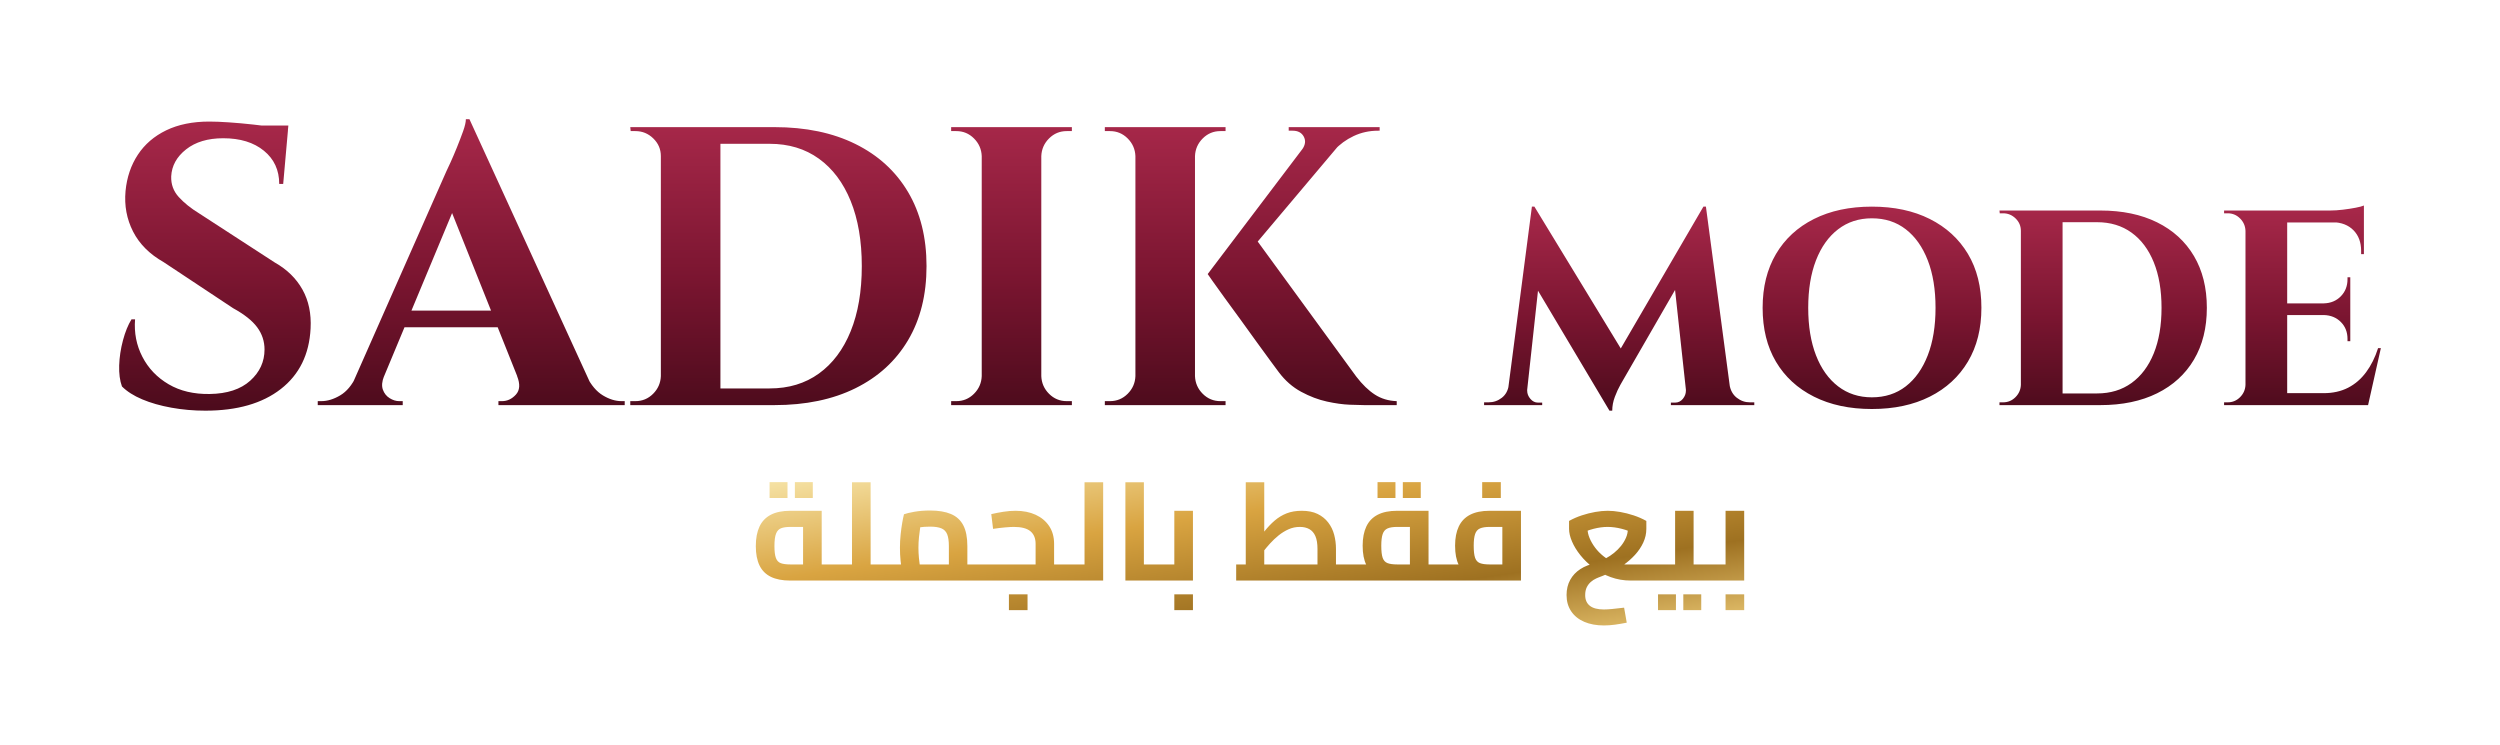
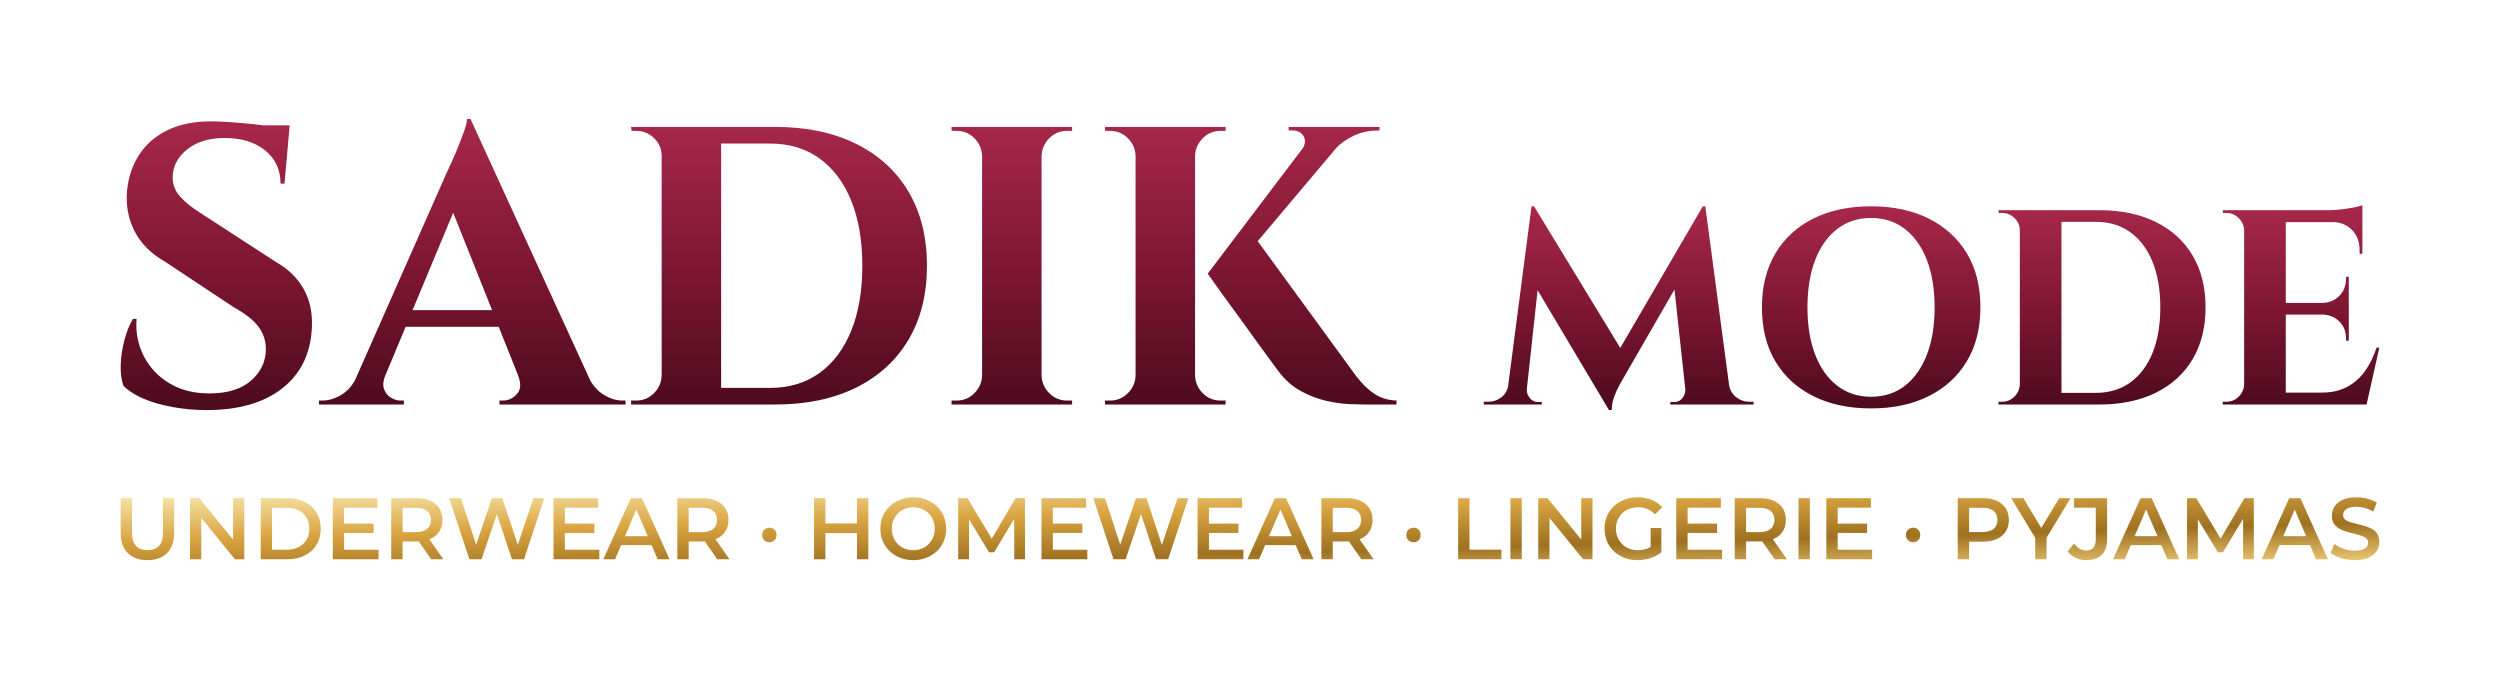
- <svg xmlns="http://www.w3.org/2000/svg" viewBox="0 0 1259.06 374.97" width="1259" height="375">
+ <svg xmlns="http://www.w3.org/2000/svg" viewBox="0 0 1259.06 342.48" width="1259" height="342">
  <defs>
    <linearGradient id="gM" x1="0" y1="0" x2="1" y2="1">
      <stop offset="0" stop-color="#F6E3A6" />
      <stop offset=".35" stop-color="#D9A441" />
      <stop offset=".7" stop-color="#9E7121" />
      <stop offset="1" stop-color="#E9C672" />
    </linearGradient>
    <linearGradient id="bM" x1="0" y1="0" x2="0" y2="1">
      <stop offset="0" stop-color="#A8284A" />
      <stop offset=".55" stop-color="#7A1530" />
      <stop offset="1" stop-color="#4C0B1C" />
    </linearGradient>
  </defs>
  <path fill="url(#bM)" d="M105.422 61.2Q109.422 61.2 115.322 61.6Q121.222 62.0 127.522 62.7Q133.822 63.4 138.522 64.1Q143.222 64.8 145.022 65.6L142.622 92.6H140.622Q140.622 82.2 132.922 75.9Q125.222 69.6 112.422 69.6Q100.822 69.6 93.722 75.2Q86.622 80.8 86.222 88.8Q86.022 94.8 90.022 99.2Q94.022 103.6 100.222 107.4L138.422 132.2Q147.622 137.4 152.322 145.8Q157.022 154.2 156.422 165.4Q155.422 185.0 141.422 195.9Q127.422 206.8 103.422 206.8Q94.622 206.8 86.322 205.3Q78.022 203.8 71.622 201.1Q65.222 198.4 61.422 194.6Q59.822 190.2 60.022 184.0Q60.222 177.8 61.922 171.4Q63.622 165.0 66.222 160.8H68.022Q67.222 171.0 71.722 179.7Q76.222 188.4 84.922 193.5Q93.622 198.6 105.622 198.4Q118.822 198.2 126.022 191.7Q133.222 185.2 133.222 176.0Q133.222 169.8 129.522 164.8Q125.822 159.8 117.422 155.2L82.422 132.0Q71.822 126.0 67.022 116.6Q62.222 107.2 63.222 96.2Q64.222 85.8 69.422 77.9Q74.622 70.0 83.722 65.6Q92.822 61.2 105.422 61.2ZM145.222 63.2 144.822 67.4H121.222V63.2ZM236.422 60.0 301.822 202.8H265.822L224.222 98.6ZM193.422 189.4Q191.822 193.4 192.822 196.2Q193.822 199.0 196.222 200.5Q198.622 202.0 201.022 202.0H202.822V204.0H160.022V202.0Q160.022 202.0 160.922 202.0Q161.822 202.0 161.822 202.0Q166.422 202.0 171.322 199.1Q176.222 196.2 179.422 189.4ZM236.422 60.0 237.222 84.4 187.622 203.4H173.022L224.822 86.2Q225.422 85.0 226.922 81.7Q228.422 78.4 230.122 74.2Q231.822 70.0 233.222 66.1Q234.622 62.2 234.622 60.0ZM257.422 156.4V164.8H198.622V156.4ZM260.422 189.4H295.422Q298.822 196.2 303.622 199.1Q308.422 202.0 313.022 202.0Q313.022 202.0 313.822 202.0Q314.622 202.0 314.622 202.0V204.0H251.022V202.0H252.822Q256.822 202.0 259.822 198.7Q262.822 195.4 260.422 189.4ZM390.022 64.0Q413.622 64.0 430.822 72.5Q448.022 81.0 457.322 96.7Q466.622 112.4 466.622 134.0Q466.622 155.6 457.322 171.3Q448.022 187.0 430.822 195.5Q413.622 204.0 390.022 204.0H342.422L342.222 195.6Q348.022 195.6 354.322 195.6Q360.622 195.6 366.622 195.6Q372.622 195.6 377.322 195.6Q382.022 195.6 384.822 195.6Q387.622 195.6 387.622 195.6Q402.022 195.6 412.422 188.1Q422.822 180.6 428.422 166.8Q434.022 153.0 434.022 134.0Q434.022 115.0 428.422 101.2Q422.822 87.4 412.422 79.9Q402.022 72.4 387.622 72.4Q387.622 72.4 384.722 72.4Q381.822 72.4 376.822 72.4Q371.822 72.4 365.622 72.4Q359.422 72.4 352.822 72.4Q346.222 72.4 340.222 72.4V64.0ZM362.822 64.0V204.0H332.822V64.0ZM333.422 189.4V204.0H317.422V202.0Q317.422 202.0 318.722 202.0Q320.022 202.0 320.022 202.0Q325.222 202.0 328.922 198.3Q332.622 194.6 332.822 189.4ZM333.422 78.6H332.822Q332.822 73.4 329.022 69.7Q325.222 66.0 320.022 66.0Q320.022 66.0 318.822 66.0Q317.622 66.0 317.622 66.0L317.422 64.0H333.422ZM524.422 64.0V204.0H494.422V64.0ZM495.022 189.4V204.0H479.022V202.0Q479.022 202.0 480.322 202.0Q481.622 202.0 481.622 202.0Q486.822 202.0 490.522 198.3Q494.222 194.6 494.422 189.4ZM495.022 78.6H494.422Q494.222 73.4 490.522 69.7Q486.822 66.0 481.622 66.0Q481.622 66.0 480.322 66.0Q479.022 66.0 479.022 66.0V64.0H495.022ZM523.822 189.4H524.422Q524.622 194.6 528.322 198.3Q532.022 202.0 537.222 202.0Q537.222 202.0 538.422 202.0Q539.622 202.0 539.822 202.0V204.0H523.822ZM523.822 78.6V64.0H539.822V66.0Q539.622 66.0 538.422 66.0Q537.222 66.0 537.222 66.0Q532.022 66.0 528.322 69.7Q524.622 73.4 524.422 78.6ZM630.622 117.8 683.022 189.6Q687.622 195.6 692.422 198.7Q697.222 201.8 703.422 202.0V204.0H687.022Q684.822 204.0 679.722 203.8Q674.622 203.6 668.222 202.2Q661.822 200.8 655.322 197.3Q648.822 193.8 644.022 187.4Q643.022 186.0 640.022 182.0Q637.022 178.0 633.022 172.4Q629.022 166.8 624.722 160.9Q620.422 155.0 616.622 149.8Q612.822 144.6 610.522 141.3Q608.222 138.0 608.222 138.0ZM680.822 65.4 620.622 136.8 608.222 138.0 663.222 65.4ZM694.822 64.0V65.8H694.022Q687.422 65.8 681.722 68.5Q676.022 71.2 672.022 75.6L655.822 75.2Q658.222 71.8 656.622 68.8Q655.022 65.8 651.022 65.8H649.022V64.0H694.022ZM601.822 64.0V204.0H571.822V64.0ZM572.422 189.4V204.0H556.422V202.0Q556.622 202.0 557.722 202.0Q558.822 202.0 559.022 202.0Q564.222 202.0 567.922 198.3Q571.622 194.6 571.822 189.4ZM572.422 78.6H571.822Q571.622 73.4 567.922 69.7Q564.222 66.0 559.022 66.0Q558.822 66.0 557.722 66.0Q556.622 66.0 556.422 66.0V64.0H572.422ZM601.222 189.4H601.822Q602.022 194.6 605.722 198.3Q609.422 202.0 614.622 202.0Q614.822 202.0 615.922 202.0Q617.022 202.0 617.222 202.0V204.0H601.222ZM601.222 78.6V64.0H617.222V66.0Q617.022 66.0 615.922 66.0Q614.822 66.0 614.622 66.0Q609.422 66.0 605.722 69.7Q602.022 73.4 601.822 78.6Z" />
  <path fill="url(#bM)" d="M857.882 104.04 859.002 119.3 817.422 191.4Q817.422 191.4 816.022 193.85Q814.622 196.3 813.292 199.8Q811.962 203.3 811.962 206.8H810.562L805.102 194.62ZM762.962 193.78V204.0H747.422V202.6Q747.562 202.6 748.612 202.6Q749.662 202.6 749.662 202.6Q753.442 202.6 756.382 200.29Q759.322 197.98 759.882 193.78ZM769.122 196.02Q769.122 196.16 769.122 196.3Q769.122 196.44 769.122 196.72Q769.122 198.96 770.732 200.85Q772.342 202.74 774.582 202.74H776.682V204.0H768.142V196.02ZM771.502 104.04H772.762L777.662 118.04L768.282 204.0H758.482ZM772.762 104.04 818.542 179.22 810.562 206.8 769.122 137.22ZM859.142 104.04 872.442 204.0H849.902L842.902 139.6L857.882 104.04ZM868.102 193.78H871.042Q871.742 197.98 874.682 200.29Q877.622 202.6 881.262 202.6Q881.262 202.6 882.382 202.6Q883.502 202.6 883.502 202.6V204.0H868.102ZM849.062 196.02H850.042V204.0H841.502V202.74H843.602Q845.982 202.74 847.522 200.85Q849.062 198.96 849.062 196.72Q849.062 196.44 849.062 196.3Q849.062 196.16 849.062 196.02ZM942.722 104.04Q959.522 104.04 971.912 110.27Q984.302 116.5 991.092 127.84Q997.882 139.18 997.882 155.0Q997.882 170.68 991.092 182.09Q984.302 193.5 971.912 199.73Q959.522 205.96 942.722 205.96Q925.922 205.96 913.532 199.73Q901.142 193.5 894.422 182.16Q887.702 170.82 887.702 155.0Q887.702 139.32 894.422 127.91Q901.142 116.5 913.532 110.27Q925.922 104.04 942.722 104.04ZM942.722 200.08Q952.662 200.08 959.802 194.55Q966.942 189.02 970.862 178.94Q974.782 168.86 974.782 155.0Q974.782 141.14 970.862 131.06Q966.942 120.98 959.802 115.45Q952.662 109.92 942.722 109.92Q932.922 109.92 925.712 115.45Q918.502 120.98 914.582 131.06Q910.662 141.14 910.662 155.0Q910.662 168.86 914.582 178.94Q918.502 189.02 925.712 194.55Q932.922 200.08 942.722 200.08ZM1057.802 106Q1074.322 106 1086.362 111.95Q1098.402 117.9 1104.912 128.89Q1111.422 139.88 1111.422 155.0Q1111.422 170.12 1104.912 181.11Q1098.402 192.1 1086.362 198.05Q1074.322 204.0 1057.802 204.0H1024.482L1024.342 198.12Q1028.402 198.12 1032.812 198.12Q1037.222 198.12 1041.422 198.12Q1045.622 198.12 1048.912 198.12Q1052.202 198.12 1054.162 198.12Q1056.122 198.12 1056.122 198.12Q1066.202 198.12 1073.482 192.87Q1080.762 187.62 1084.682 177.96Q1088.602 168.3 1088.602 155.0Q1088.602 141.7 1084.682 132.04Q1080.762 122.38 1073.482 117.13Q1066.202 111.88 1056.122 111.88Q1056.122 111.88 1054.092 111.88Q1052.062 111.88 1048.562 111.88Q1045.062 111.88 1040.722 111.88Q1036.382 111.88 1031.762 111.88Q1027.142 111.88 1022.942 111.88V106ZM1038.762 106V204.0H1017.762V106ZM1018.182 193.78V204.0H1006.982V202.6Q1006.982 202.6 1007.892 202.6Q1008.802 202.6 1008.802 202.6Q1012.442 202.6 1015.032 200.01Q1017.622 197.42 1017.762 193.78ZM1018.182 116.22H1017.762Q1017.762 112.58 1015.102 109.99Q1012.442 107.4 1008.802 107.4Q1008.802 107.4 1007.962 107.4Q1007.122 107.4 1007.122 107.4L1006.982 106H1018.182ZM1151.882 106V204.0H1130.882V106ZM1188.842 197.98 1192.202 204.0H1151.462V197.98ZM1183.662 152.76V158.64H1151.462V152.76ZM1190.522 106V112.02H1151.462V106ZM1199.062 175.3 1192.622 204.0H1165.182L1170.222 197.98Q1177.222 197.98 1182.542 195.25Q1187.862 192.52 1191.642 187.41Q1195.422 182.3 1197.662 175.3ZM1183.662 158.36V171.8H1182.262V170.68Q1182.262 165.5 1178.902 162.14Q1175.542 158.78 1170.362 158.64V158.36ZM1183.662 139.6V153.04H1170.362V152.76Q1175.542 152.62 1178.902 149.19Q1182.262 145.76 1182.262 140.58V139.6ZM1190.522 111.6V127.98H1189.122V126.3Q1189.122 119.86 1185.272 115.94Q1181.422 112.02 1174.842 111.88V111.6ZM1190.522 103.48V107.54L1173.442 106Q1176.522 106 1179.952 105.58Q1183.382 105.16 1186.322 104.6Q1189.262 104.04 1190.522 103.48ZM1131.302 193.78V204.0H1120.102V202.6Q1120.102 202.6 1121.012 202.6Q1121.922 202.6 1121.922 202.6Q1125.562 202.6 1128.152 200.01Q1130.742 197.42 1130.882 193.78ZM1131.302 116.22H1130.882Q1130.742 112.58 1128.152 109.99Q1125.562 107.4 1121.922 107.4Q1121.922 107.4 1121.012 107.4Q1120.102 107.4 1120.102 107.4V106H1131.302Z" />
-   <path fill="url(#gM)" d="M398.006 292.36Q392.056 292.36 388.206 290.47Q384.356 288.58 382.501 284.73Q380.646 280.88 380.646 275.0Q380.646 269.12 382.501 265.165Q384.356 261.21 388.206 259.215Q392.056 257.22 398.006 257.22H413.826V287.95H404.446V263.31L406.756 265.34H398.006Q395.136 265.34 393.386 266.005Q391.636 266.67 390.831 268.735Q390.026 270.8 390.026 275.0Q390.026 278.99 390.761 280.985Q391.496 282.98 393.246 283.61Q394.996 284.24 398.006 284.24H421.176V292.36ZM421.176 292.36V284.24Q421.596 284.24 421.841 284.52Q422.086 284.8 422.261 285.36Q422.436 285.92 422.506 286.655Q422.576 287.39 422.576 288.3Q422.576 289.21 422.506 289.98Q422.436 290.75 422.261 291.275Q422.086 291.8 421.841 292.08Q421.596 292.36 421.176 292.36ZM387.576 250.78V242.8H396.606V250.78ZM400.316 250.78V242.8H409.346V250.78ZM438.466 292.36V284.24H445.816V292.36ZM421.176 292.36Q420.756 292.36 420.511 292.08Q420.266 291.8 420.091 291.275Q419.916 290.75 419.846 289.98Q419.776 289.21 419.776 288.3Q419.776 287.04 419.916 286.165Q420.056 285.29 420.371 284.765Q420.686 284.24 421.176 284.24ZM429.086 292.36V242.87H438.466V292.36ZM421.176 292.36V284.24H429.086V292.36ZM445.816 292.36V284.24Q446.236 284.24 446.516 284.52Q446.796 284.8 446.936 285.36Q447.076 285.92 447.146 286.655Q447.216 287.39 447.216 288.3Q447.216 289.21 447.146 289.98Q447.076 290.75 446.936 291.275Q446.796 291.8 446.516 292.08Q446.236 292.36 445.816 292.36ZM487.186 292.36V284.24H494.606V292.36ZM445.816 292.36Q445.396 292.36 445.151 292.08Q444.906 291.8 444.731 291.275Q444.556 290.75 444.486 289.98Q444.416 289.21 444.416 288.3Q444.416 287.04 444.556 286.165Q444.696 285.29 445.011 284.765Q445.326 284.24 445.816 284.24ZM445.816 292.36V284.24H482.146L477.876 287.88V275.0Q477.876 271.22 477.036 269.085Q476.196 266.95 474.131 266.075Q472.066 265.2 468.426 265.2Q465.556 265.2 462.791 265.585Q460.026 265.97 458.486 266.6L464.296 261.14Q463.876 262.75 463.491 265.2Q463.106 267.65 462.826 270.415Q462.546 273.18 462.546 275.84Q462.546 278.29 462.791 280.95Q463.036 283.61 463.351 285.64Q463.666 287.67 463.876 288.44L454.986 290.89Q454.706 289.91 454.286 287.67Q453.866 285.43 453.551 282.35Q453.236 279.27 453.236 275.84Q453.236 272.34 453.586 269.085Q453.936 265.83 454.391 263.205Q454.846 260.58 455.266 258.97Q456.946 258.34 460.516 257.71Q464.086 257.08 468.426 257.08Q474.726 257.08 478.891 258.83Q483.056 260.58 485.121 264.5Q487.186 268.42 487.186 275.07V292.36ZM494.606 292.36V284.24Q494.956 284.24 495.236 284.52Q495.516 284.8 495.656 285.36Q495.796 285.92 495.901 286.655Q496.006 287.39 496.006 288.3Q496.006 289.21 495.901 289.98Q495.796 290.75 495.656 291.275Q495.516 291.8 495.236 292.08Q494.956 292.36 494.606 292.36ZM530.866 292.36V284.24H538.286V292.36ZM494.606 292.36Q494.186 292.36 493.941 292.08Q493.696 291.8 493.521 291.275Q493.346 290.75 493.276 289.98Q493.206 289.21 493.206 288.3Q493.206 287.04 493.346 286.165Q493.486 285.29 493.801 284.765Q494.116 284.24 494.606 284.24ZM494.606 292.36V284.24H524.706L521.556 286.83V273.88Q521.556 269.68 518.931 267.51Q516.306 265.34 510.636 265.34Q509.026 265.34 506.226 265.585Q503.426 265.83 500.136 266.32L499.226 258.9Q502.236 258.2 505.351 257.71Q508.466 257.22 511.476 257.22Q517.216 257.22 521.556 259.215Q525.896 261.21 528.381 264.92Q530.866 268.63 530.866 273.88V292.36ZM538.286 292.36V284.24Q538.636 284.24 538.916 284.52Q539.196 284.8 539.336 285.36Q539.476 285.92 539.581 286.655Q539.686 287.39 539.686 288.3Q539.686 289.21 539.581 289.98Q539.476 290.75 539.336 291.275Q539.196 291.8 538.916 292.08Q538.636 292.36 538.286 292.36ZM508.116 307.27V299.29H517.496V307.27ZM546.196 292.36V242.87H555.576V292.36ZM538.286 292.36V284.24H546.196V292.36ZM538.286 292.36Q537.866 292.36 537.621 292.08Q537.376 291.8 537.201 291.275Q537.026 290.75 536.956 289.98Q536.886 289.21 536.886 288.3Q536.886 287.04 537.026 286.165Q537.166 285.29 537.481 284.765Q537.796 284.24 538.286 284.24ZM576.086 292.36V284.24H584.066V292.36ZM566.776 292.36V242.87H576.086V292.36ZM584.066 292.36V284.24Q584.486 284.24 584.731 284.52Q584.976 284.8 585.151 285.36Q585.326 285.92 585.396 286.655Q585.466 287.39 585.466 288.3Q585.466 289.21 585.396 289.98Q585.326 290.75 585.151 291.275Q584.976 291.8 584.731 292.08Q584.486 292.36 584.066 292.36ZM584.066 292.36V284.24H596.876L591.416 288.79V257.22H600.796V292.36ZM584.066 292.36Q583.646 292.36 583.401 292.08Q583.156 291.8 582.981 291.275Q582.806 290.75 582.736 289.98Q582.666 289.21 582.666 288.3Q582.666 287.04 582.806 286.165Q582.946 285.29 583.261 284.765Q583.576 284.24 584.066 284.24ZM591.416 307.27V299.29H600.796V307.27ZM672.826 292.36V284.24H680.246V292.36ZM622.566 292.36V284.24H671.426L663.516 291.1V276.4Q663.516 272.41 662.466 269.995Q661.416 267.58 659.421 266.46Q657.426 265.34 654.626 265.34Q651.616 265.34 648.956 266.53Q646.296 267.72 643.951 269.61Q641.606 271.5 639.646 273.67Q637.686 275.84 636.146 277.835Q634.606 279.83 633.486 281.23L631.386 274.44Q634.256 270.8 636.741 267.65Q639.226 264.5 641.956 262.155Q644.686 259.81 647.976 258.515Q651.266 257.22 655.606 257.22Q660.296 257.22 663.551 258.795Q666.806 260.37 668.906 263.1Q671.006 265.83 671.916 269.26Q672.826 272.69 672.826 276.4V292.36ZM627.396 284.24V242.87H636.706V284.24ZM680.246 292.36V284.24Q680.666 284.24 680.946 284.52Q681.226 284.8 681.366 285.36Q681.506 285.92 681.576 286.655Q681.646 287.39 681.646 288.3Q681.646 289.21 681.576 289.98Q681.506 290.75 681.366 291.275Q681.226 291.8 680.946 292.08Q680.666 292.36 680.246 292.36ZM719.446 292.36V284.24H726.796V292.36ZM680.246 292.36Q679.826 292.36 679.581 292.08Q679.336 291.8 679.161 291.275Q678.986 290.75 678.916 289.98Q678.846 289.21 678.846 288.3Q678.846 287.04 678.986 286.165Q679.126 285.29 679.441 284.765Q679.756 284.24 680.246 284.24ZM680.246 292.36V284.24H712.936L710.066 286.69V263.31L712.446 265.34H703.626Q700.546 265.34 698.796 266.11Q697.046 266.88 696.346 268.945Q695.646 271.01 695.646 274.79Q695.646 278.92 696.346 280.915Q697.046 282.91 698.796 283.575Q700.546 284.24 703.626 284.24V291.52Q697.676 291.52 693.826 289.84Q689.976 288.16 688.121 284.485Q686.266 280.81 686.266 274.79Q686.266 269.05 688.121 265.13Q689.976 261.21 693.826 259.215Q697.676 257.22 703.626 257.22H719.446V292.36ZM726.796 292.36V284.24Q727.216 284.24 727.496 284.52Q727.776 284.8 727.916 285.36Q728.056 285.92 728.126 286.655Q728.196 287.39 728.196 288.3Q728.196 289.21 728.126 289.98Q728.056 290.75 727.916 291.275Q727.776 291.8 727.496 292.08Q727.216 292.36 726.796 292.36ZM693.756 250.78V242.8H702.786V250.78ZM706.496 250.78V242.8H715.526V250.78ZM726.796 292.36V284.24H759.486L756.616 286.69V263.31L758.996 265.34H750.176Q747.096 265.34 745.346 266.11Q743.596 266.88 742.896 268.945Q742.196 271.01 742.196 274.79Q742.196 278.92 742.896 280.915Q743.596 282.91 745.346 283.575Q747.096 284.24 750.176 284.24V291.52Q744.226 291.52 740.376 289.84Q736.526 288.16 734.671 284.485Q732.816 280.81 732.816 274.79Q732.816 269.05 734.671 265.13Q736.526 261.21 740.376 259.215Q744.226 257.22 750.176 257.22H765.996V292.36ZM726.796 292.36Q726.376 292.36 726.131 292.08Q725.886 291.8 725.711 291.275Q725.536 290.75 725.466 289.98Q725.396 289.21 725.396 288.3Q725.396 287.04 725.536 286.165Q725.676 285.29 725.991 284.765Q726.306 284.24 726.796 284.24ZM746.466 250.78V242.8H755.846V250.78ZM817.936 306.01 819.266 313.57Q816.116 314.2 813.281 314.585Q810.446 314.97 807.786 314.97Q802.116 314.97 797.881 313.15Q793.646 311.33 791.301 307.865Q788.956 304.4 788.956 299.64Q788.956 295.37 790.776 292.045Q792.596 288.72 795.956 286.55Q799.316 284.38 803.726 283.61L804.496 283.05Q806.526 282.35 808.696 281.195Q810.866 280.04 812.861 278.43Q814.856 276.82 816.396 274.895Q817.936 272.97 818.881 270.8Q819.826 268.63 819.826 266.32V261.84L824.306 269.26Q820.666 267.3 816.851 266.32Q813.036 265.34 809.676 265.34Q806.246 265.34 802.466 266.32Q798.686 267.3 795.046 269.26L799.526 261.84V266.32Q799.526 268.49 800.541 270.94Q801.556 273.39 803.306 275.735Q805.056 278.08 807.436 280.005Q809.816 281.93 812.616 283.085Q815.416 284.24 818.356 284.24H832.496V292.36H821.366Q815.906 292.36 811.146 290.61Q806.386 288.86 802.536 285.955Q798.686 283.05 795.921 279.585Q793.156 276.12 791.686 272.655Q790.216 269.19 790.216 266.32V262.33Q793.226 260.65 796.621 259.53Q800.016 258.41 803.376 257.815Q806.736 257.22 809.676 257.22Q812.616 257.22 815.976 257.815Q819.336 258.41 822.731 259.53Q826.126 260.65 829.136 262.33V266.32Q829.136 269.89 827.596 273.215Q826.056 276.54 823.431 279.41Q820.806 282.28 817.516 284.59Q814.226 286.9 810.726 288.44Q810.166 288.72 809.116 289.175Q808.066 289.63 806.911 290.085Q805.756 290.54 804.916 290.855Q804.076 291.17 803.866 291.31Q802.466 291.94 801.206 293.025Q799.946 294.11 799.141 295.72Q798.336 297.33 798.336 299.71Q798.336 303.21 800.681 305.065Q803.026 306.92 807.786 306.92Q809.466 306.92 811.951 306.675Q814.436 306.43 817.936 306.01ZM832.496 292.36V284.24Q832.916 284.24 833.161 284.52Q833.406 284.8 833.581 285.36Q833.756 285.92 833.826 286.655Q833.896 287.39 833.896 288.3Q833.896 289.21 833.826 289.98Q833.756 290.75 833.581 291.275Q833.406 291.8 833.161 292.08Q832.916 292.36 832.496 292.36ZM852.936 292.36V284.24H861.686V292.36ZM861.686 292.36V284.24Q862.036 284.24 862.316 284.52Q862.596 284.8 862.736 285.36Q862.876 285.92 862.981 286.655Q863.086 287.39 863.086 288.3Q863.086 289.21 862.981 289.98Q862.876 290.75 862.736 291.275Q862.596 291.8 862.351 292.08Q862.106 292.36 861.686 292.36ZM832.496 292.36Q832.076 292.36 831.831 292.08Q831.586 291.8 831.411 291.275Q831.236 290.75 831.166 289.98Q831.096 289.21 831.096 288.3Q831.096 287.04 831.236 286.165Q831.376 285.29 831.691 284.765Q832.006 284.24 832.496 284.24ZM832.496 292.36V284.24H849.086L843.626 288.79V257.22H852.936V292.36ZM835.016 307.27V299.29H844.046V307.27ZM847.756 307.27V299.29H856.786V307.27ZM861.686 292.36V284.24H874.496L869.036 288.79V257.22H878.416V292.36ZM861.686 292.36Q861.266 292.36 861.021 292.08Q860.776 291.8 860.601 291.275Q860.426 290.75 860.356 289.98Q860.286 289.21 860.286 288.3Q860.286 287.04 860.426 286.165Q860.566 285.29 860.881 284.765Q861.196 284.24 861.686 284.24ZM869.036 307.27V299.29H878.416V307.27Z" />
+   <path fill="url(#gM)" d="M73.508 282.48Q67.172 282.48 63.586 278.916Q60.0 275.352 60.0 268.62V251.24H65.72V268.4Q65.72 273.152 67.766 275.308Q69.812 277.464 73.552 277.464Q77.292 277.464 79.316 275.308Q81.34 273.152 81.34 268.4V251.24H86.972V268.62Q86.972 275.352 83.386 278.916Q79.8 282.48 73.508 282.48ZM94.981 282.04V251.24H99.689L119.005 274.956H116.673V251.24H122.349V282.04H117.641L98.325 258.324H100.657V282.04ZM130.622 282.04V251.24H144.086Q149.102 251.24 152.886 253.176Q156.67 255.112 158.782 258.544Q160.894 261.976 160.894 266.64Q160.894 271.26 158.782 274.714Q156.67 278.168 152.886 280.104Q149.102 282.04 144.086 282.04ZM136.342 277.2H143.822Q147.254 277.2 149.806 275.88Q152.358 274.56 153.744 272.184Q155.13 269.808 155.13 266.64Q155.13 263.428 153.744 261.074Q152.358 258.72 149.806 257.4Q147.254 256.08 143.822 256.08H136.342ZM166.967 282.04V251.24H189.451V256.036H172.687V277.244H190.067V282.04ZM172.247 268.752V264.044H187.559V268.752ZM196.447 282.04V251.24H209.075Q215.235 251.24 218.733 254.144Q222.231 257.048 222.231 262.196Q222.231 265.584 220.647 268.026Q219.063 270.468 216.137 271.766Q213.211 273.064 209.119 273.064H199.615L202.167 270.468V282.04ZM216.599 282.04 208.811 270.864H214.927L222.759 282.04ZM202.167 271.084 199.615 268.356H208.855Q212.639 268.356 214.553 266.728Q216.467 265.1 216.467 262.196Q216.467 259.248 214.553 257.664Q212.639 256.08 208.855 256.08H199.615L202.167 253.264ZM235.872 282.04 225.664 251.24H231.604L240.712 279.092H237.764L247.224 251.24H252.504L261.7 279.092H258.84L268.168 251.24H273.624L263.416 282.04H257.344L248.94 256.916H250.524L241.988 282.04ZM278.289 282.04V251.24H300.773V256.036H284.009V277.244H301.389V282.04ZM283.569 268.752V264.044H298.881V268.752ZM303.414 282.04 317.274 251.24H322.906L336.81 282.04H330.826L318.902 254.276H321.19L309.31 282.04ZM309.794 274.912 311.334 270.424H327.966L329.506 274.912ZM340.727 282.04V251.24H353.355Q359.515 251.24 363.013 254.144Q366.511 257.048 366.511 262.196Q366.511 265.584 364.927 268.026Q363.343 270.468 360.417 271.766Q357.491 273.064 353.399 273.064H343.895L346.447 270.468V282.04ZM360.879 282.04 353.091 270.864H359.207L367.039 282.04ZM346.447 271.084 343.895 268.356H353.135Q356.919 268.356 358.833 266.728Q360.747 265.1 360.747 262.196Q360.747 259.248 358.833 257.664Q356.919 256.08 353.135 256.08H343.895L346.447 253.264ZM387.149 273.46Q385.653 273.46 384.597 272.448Q383.541 271.436 383.541 269.764Q383.541 268.136 384.597 267.124Q385.653 266.112 387.149 266.112Q388.733 266.112 389.745 267.124Q390.757 268.136 390.757 269.764Q390.757 271.436 389.745 272.448Q388.733 273.46 387.149 273.46ZM431.326 282.04V251.24H437.046V282.04ZM409.678 282.04V251.24H415.398V282.04ZM414.914 268.84V263.956H431.766V268.84ZM459.751 282.48Q456.143 282.48 453.107 281.292Q450.071 280.104 447.827 277.97Q445.583 275.836 444.351 272.954Q443.119 270.072 443.119 266.64Q443.119 263.208 444.351 260.326Q445.583 257.444 447.827 255.31Q450.071 253.176 453.107 251.988Q456.143 250.8 459.707 250.8Q463.315 250.8 466.329 251.988Q469.343 253.176 471.587 255.31Q473.831 257.444 475.063 260.326Q476.295 263.208 476.295 266.64Q476.295 270.072 475.063 272.976Q473.831 275.88 471.587 277.992Q469.343 280.104 466.329 281.292Q463.315 282.48 459.751 282.48ZM459.707 277.464Q462.039 277.464 464.019 276.672Q465.999 275.88 467.451 274.406Q468.903 272.932 469.717 270.974Q470.531 269.016 470.531 266.64Q470.531 264.264 469.717 262.306Q468.903 260.348 467.451 258.874Q465.999 257.4 464.019 256.608Q462.039 255.816 459.707 255.816Q457.375 255.816 455.417 256.608Q453.459 257.4 451.985 258.874Q450.511 260.348 449.697 262.306Q448.883 264.264 448.883 266.64Q448.883 268.972 449.697 270.952Q450.511 272.932 451.963 274.406Q453.415 275.88 455.395 276.672Q457.375 277.464 459.707 277.464ZM482.368 282.04V251.24H487.076L500.54 273.724H498.076L511.32 251.24H516.028L516.072 282.04H510.66L510.616 259.732H511.76L500.496 278.52H497.944L486.504 259.732H487.824V282.04ZM524.389 282.04V251.24H546.873V256.036H530.109V277.244H547.489V282.04ZM529.669 268.752V264.044H544.981V268.752ZM560.69 282.04 550.482 251.24H556.422L565.53 279.092H562.582L572.042 251.24H577.322L586.518 279.092H583.658L592.986 251.24H598.442L588.234 282.04H582.162L573.758 256.916H575.342L566.806 282.04ZM603.107 282.04V251.24H625.591V256.036H608.827V277.244H626.207V282.04ZM608.387 268.752V264.044H623.699V268.752ZM628.231 282.04 642.091 251.24H647.723L661.627 282.04H655.643L643.719 254.276H646.007L634.127 282.04ZM634.611 274.912 636.151 270.424H652.783L654.323 274.912ZM665.544 282.04V251.24H678.172Q684.332 251.24 687.83 254.144Q691.328 257.048 691.328 262.196Q691.328 265.584 689.744 268.026Q688.16 270.468 685.234 271.766Q682.308 273.064 678.216 273.064H668.712L671.264 270.468V282.04ZM685.696 282.04 677.908 270.864H684.024L691.856 282.04ZM671.264 271.084 668.712 268.356H677.952Q681.736 268.356 683.65 266.728Q685.564 265.1 685.564 262.196Q685.564 259.248 683.65 257.664Q681.736 256.08 677.952 256.08H668.712L671.264 253.264ZM711.966 273.46Q710.47 273.46 709.414 272.448Q708.358 271.436 708.358 269.764Q708.358 268.136 709.414 267.124Q710.47 266.112 711.966 266.112Q713.55 266.112 714.562 267.124Q715.574 268.136 715.574 269.764Q715.574 271.436 714.562 272.448Q713.55 273.46 711.966 273.46ZM734.496 282.04V251.24H740.216V277.2H756.32V282.04ZM760.853 282.04V251.24H766.573V282.04ZM774.889 282.04V251.24H779.597L798.913 274.956H796.581V251.24H802.257V282.04H797.549L778.233 258.324H780.565V282.04ZM824.918 282.48Q821.31 282.48 818.296 281.314Q815.282 280.148 813.038 278.014Q810.794 275.88 809.562 272.976Q808.33 270.072 808.33 266.64Q808.33 263.208 809.562 260.304Q810.794 257.4 813.06 255.266Q815.326 253.132 818.362 251.966Q821.398 250.8 825.006 250.8Q828.922 250.8 832.068 252.076Q835.214 253.352 837.37 255.816L833.762 259.336Q831.958 257.532 829.868 256.674Q827.778 255.816 825.27 255.816Q822.85 255.816 820.782 256.608Q818.714 257.4 817.218 258.852Q815.722 260.304 814.908 262.284Q814.094 264.264 814.094 266.64Q814.094 268.972 814.908 270.952Q815.722 272.932 817.218 274.406Q818.714 275.88 820.738 276.672Q822.762 277.464 825.226 277.464Q827.514 277.464 829.648 276.738Q831.782 276.012 833.718 274.296L836.974 278.564Q834.554 280.5 831.364 281.49Q828.174 282.48 824.918 282.48ZM836.974 278.564 831.562 277.816V266.288H836.974ZM844.499 282.04V251.24H866.983V256.036H850.219V277.244H867.599V282.04ZM849.779 268.752V264.044H865.091V268.752ZM873.98 282.04V251.24H886.608Q892.768 251.24 896.266 254.144Q899.764 257.048 899.764 262.196Q899.764 265.584 898.18 268.026Q896.596 270.468 893.67 271.766Q890.744 273.064 886.652 273.064H877.148L879.7 270.468V282.04ZM894.132 282.04 886.344 270.864H892.46L900.292 282.04ZM879.7 271.084 877.148 268.356H886.388Q890.172 268.356 892.086 266.728Q894 265.1 894 262.196Q894 259.248 892.086 257.664Q890.172 256.08 886.388 256.08H877.148L879.7 253.264ZM906.145 282.04V251.24H911.865V282.04ZM920.182 282.04V251.24H942.666V256.036H925.902V277.244H943.282V282.04ZM925.462 268.752V264.044H940.774V268.752ZM963.919 273.46Q962.423 273.46 961.367 272.448Q960.311 271.436 960.311 269.764Q960.311 268.136 961.367 267.124Q962.423 266.112 963.919 266.112Q965.503 266.112 966.515 267.124Q967.527 268.136 967.527 269.764Q967.527 271.436 966.515 272.448Q965.503 273.46 963.919 273.46ZM986.449 282.04V251.24H999.121Q1003.213 251.24 1006.139 252.56Q1009.065 253.88 1010.649 256.344Q1012.233 258.808 1012.233 262.196Q1012.233 265.584 1010.649 268.048Q1009.065 270.512 1006.139 271.832Q1003.213 273.152 999.121 273.152H989.617L992.169 270.468V282.04ZM992.169 271.084 989.617 268.312H998.857Q1002.641 268.312 1004.555 266.706Q1006.469 265.1 1006.469 262.196Q1006.469 259.248 1004.555 257.664Q1002.641 256.08 998.857 256.08H989.617L992.169 253.264ZM1025.522 282.04V269.852L1026.798 273.372L1013.422 251.24H1019.538L1030.274 269.06H1026.842L1037.666 251.24H1043.298L1029.922 273.372L1031.242 269.852V282.04ZM1051.395 282.48Q1048.447 282.48 1045.961 281.336Q1043.475 280.192 1041.891 278.036L1045.147 274.12Q1046.423 275.88 1047.941 276.76Q1049.459 277.64 1051.263 277.64Q1056.059 277.64 1056.059 271.964V256.036H1045.103V251.24H1061.779V271.656Q1061.779 277.112 1059.117 279.796Q1056.455 282.48 1051.395 282.48ZM1064.772 282.04 1078.632 251.24H1084.264L1098.168 282.04H1092.184L1080.26 254.276H1082.548L1070.668 282.04ZM1071.152 274.912 1072.692 270.424H1089.324L1090.864 274.912ZM1102.085 282.04V251.24H1106.793L1120.257 273.724H1117.793L1131.037 251.24H1135.745L1135.789 282.04H1130.377L1130.333 259.732H1131.477L1120.213 278.52H1117.661L1106.221 259.732H1107.541V282.04ZM1139.749 282.04 1153.609 251.24H1159.241L1173.145 282.04H1167.161L1155.237 254.276H1157.525L1145.645 282.04ZM1146.129 274.912 1147.669 270.424H1164.301L1165.841 274.912ZM1186.61 282.48Q1183.002 282.48 1179.702 281.446Q1176.402 280.412 1174.466 278.784L1176.446 274.34Q1178.294 275.792 1181.022 276.76Q1183.75 277.728 1186.61 277.728Q1189.03 277.728 1190.526 277.2Q1192.022 276.672 1192.726 275.77Q1193.43 274.868 1193.43 273.724Q1193.43 272.316 1192.418 271.458Q1191.406 270.6 1189.8 270.094Q1188.194 269.588 1186.236 269.148Q1184.278 268.708 1182.32 268.114Q1180.362 267.52 1178.756 266.574Q1177.15 265.628 1176.138 264.044Q1175.126 262.46 1175.126 259.996Q1175.126 257.488 1176.468 255.398Q1177.81 253.308 1180.56 252.054Q1183.31 250.8 1187.534 250.8Q1190.306 250.8 1193.034 251.504Q1195.762 252.208 1197.786 253.528L1195.982 257.972Q1193.914 256.74 1191.714 256.146Q1189.514 255.552 1187.49 255.552Q1185.114 255.552 1183.64 256.124Q1182.166 256.696 1181.484 257.62Q1180.802 258.544 1180.802 259.732Q1180.802 261.14 1181.792 261.998Q1182.782 262.856 1184.388 263.34Q1185.994 263.824 1187.974 264.286Q1189.954 264.748 1191.912 265.32Q1193.87 265.892 1195.476 266.816Q1197.082 267.74 1198.072 269.324Q1199.062 270.908 1199.062 273.328Q1199.062 275.792 1197.72 277.882Q1196.378 279.972 1193.606 281.226Q1190.834 282.48 1186.61 282.48Z" />
</svg>
